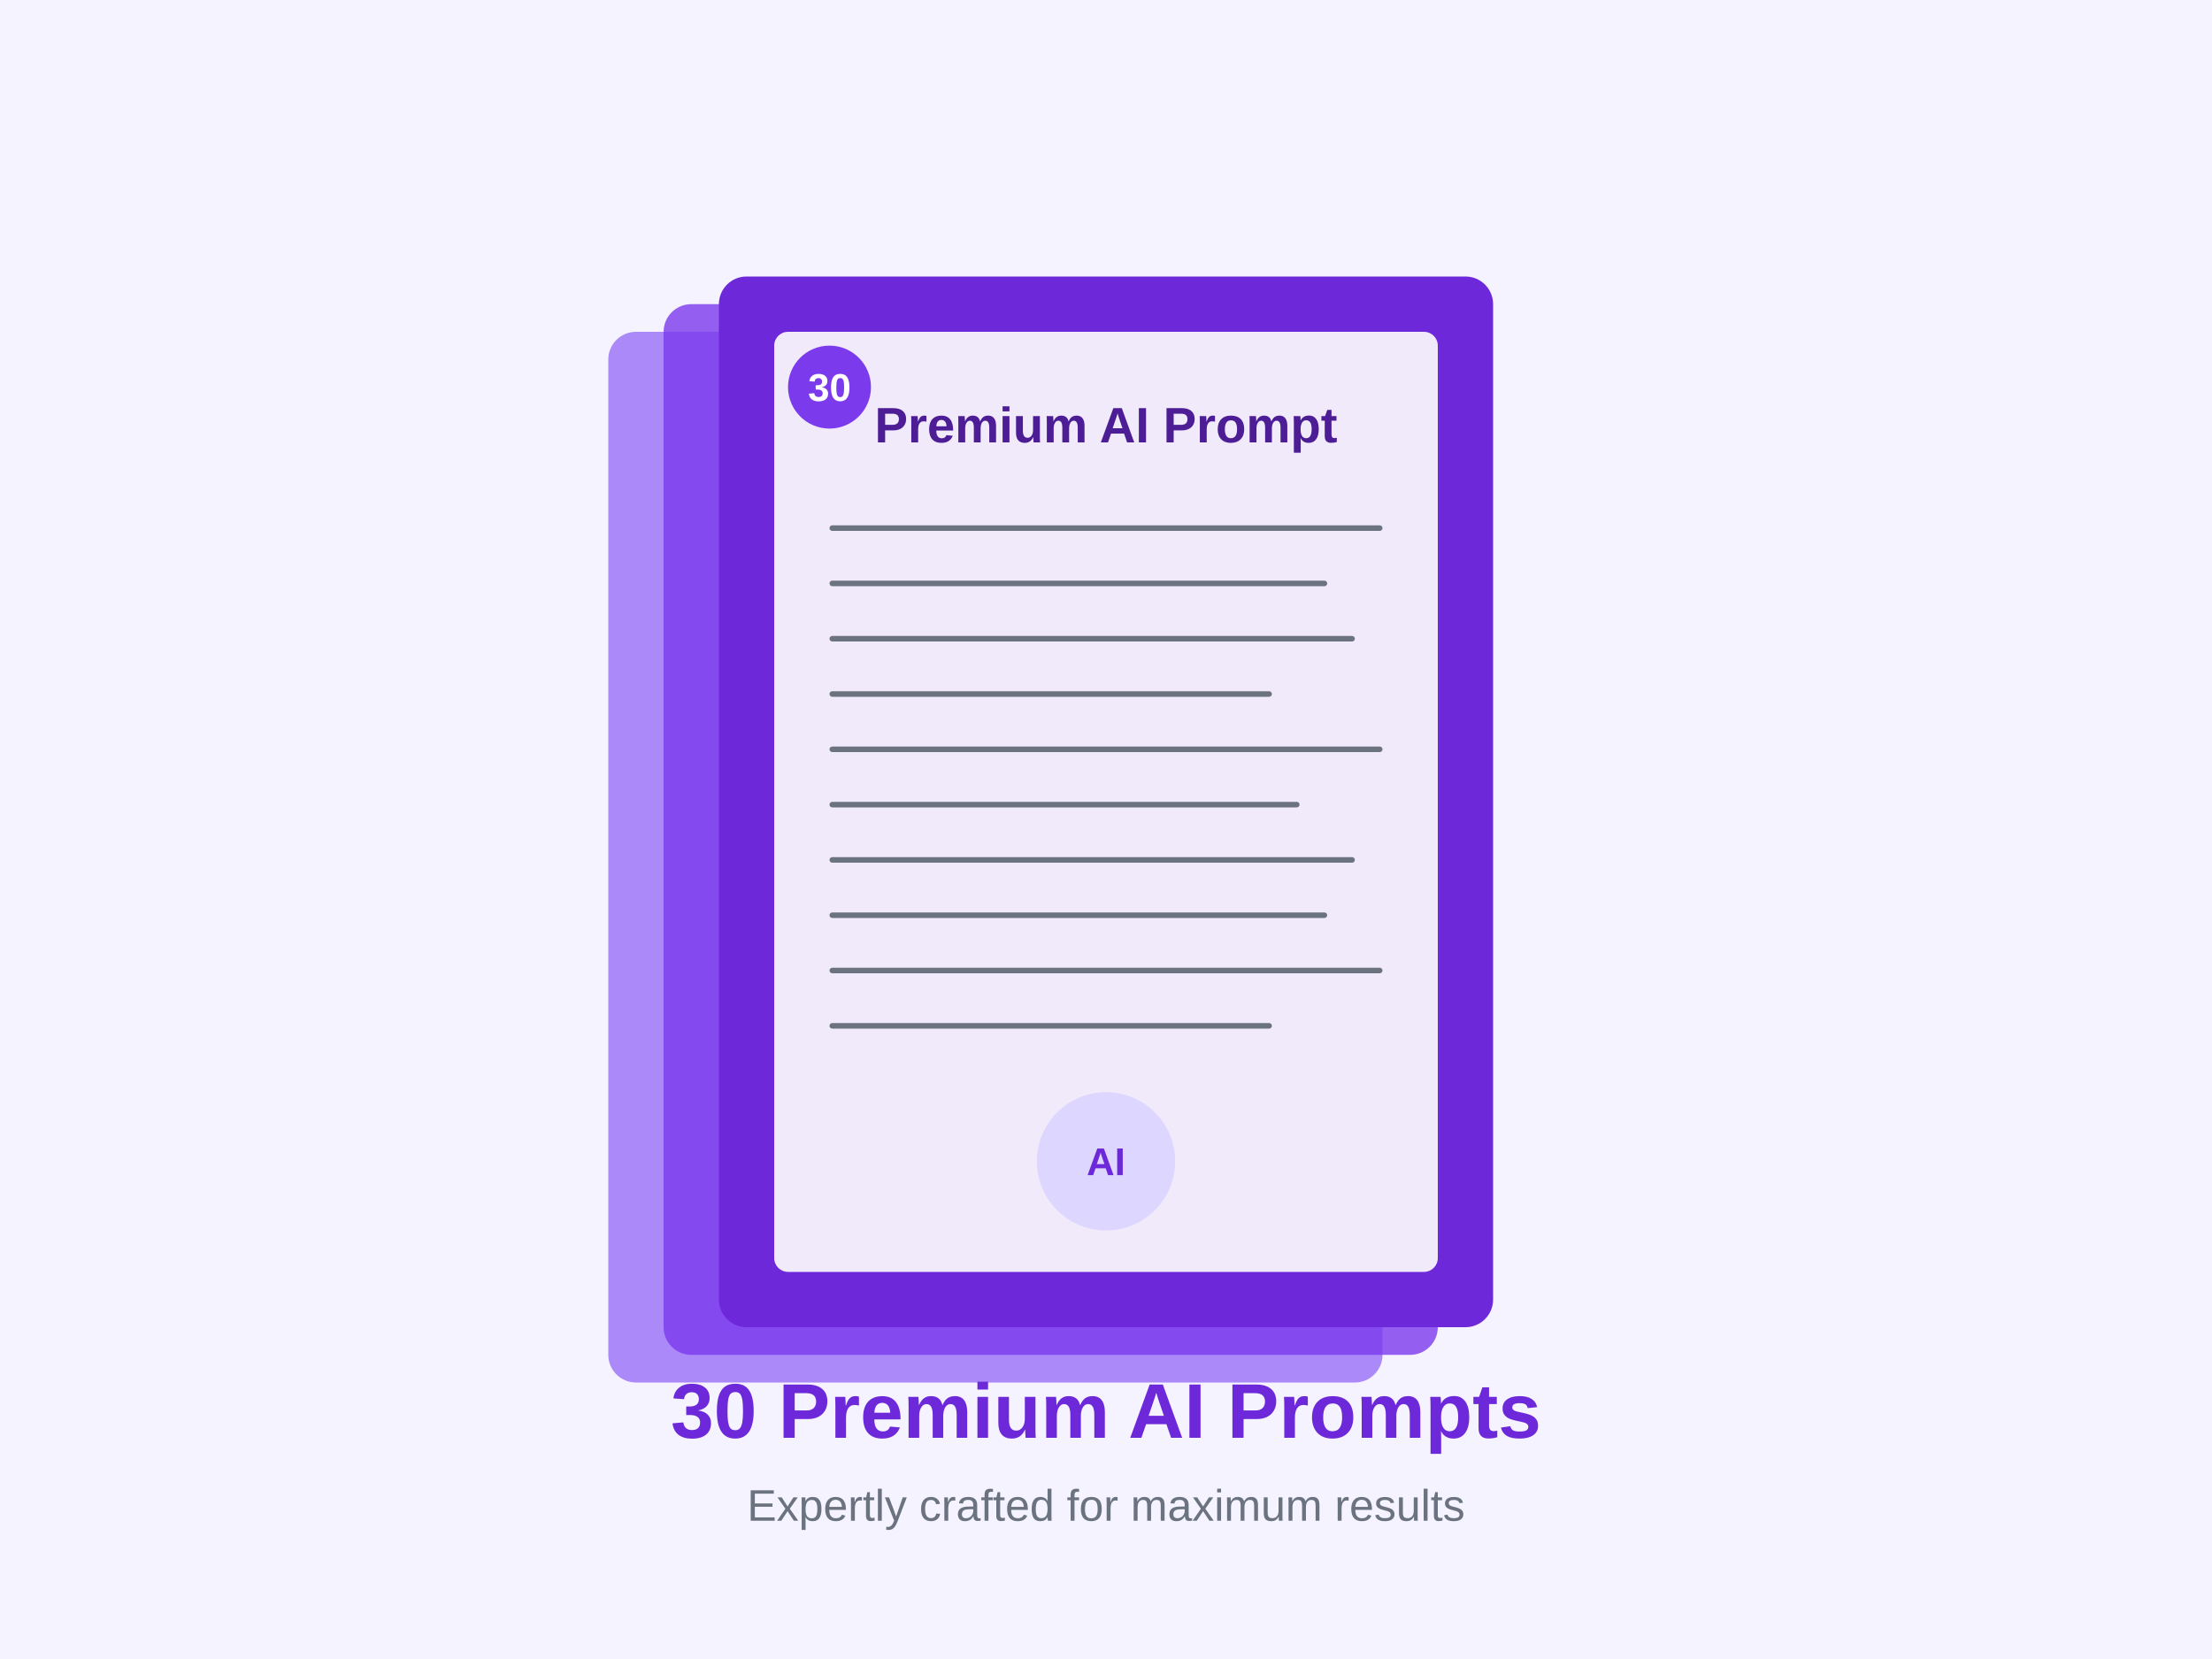
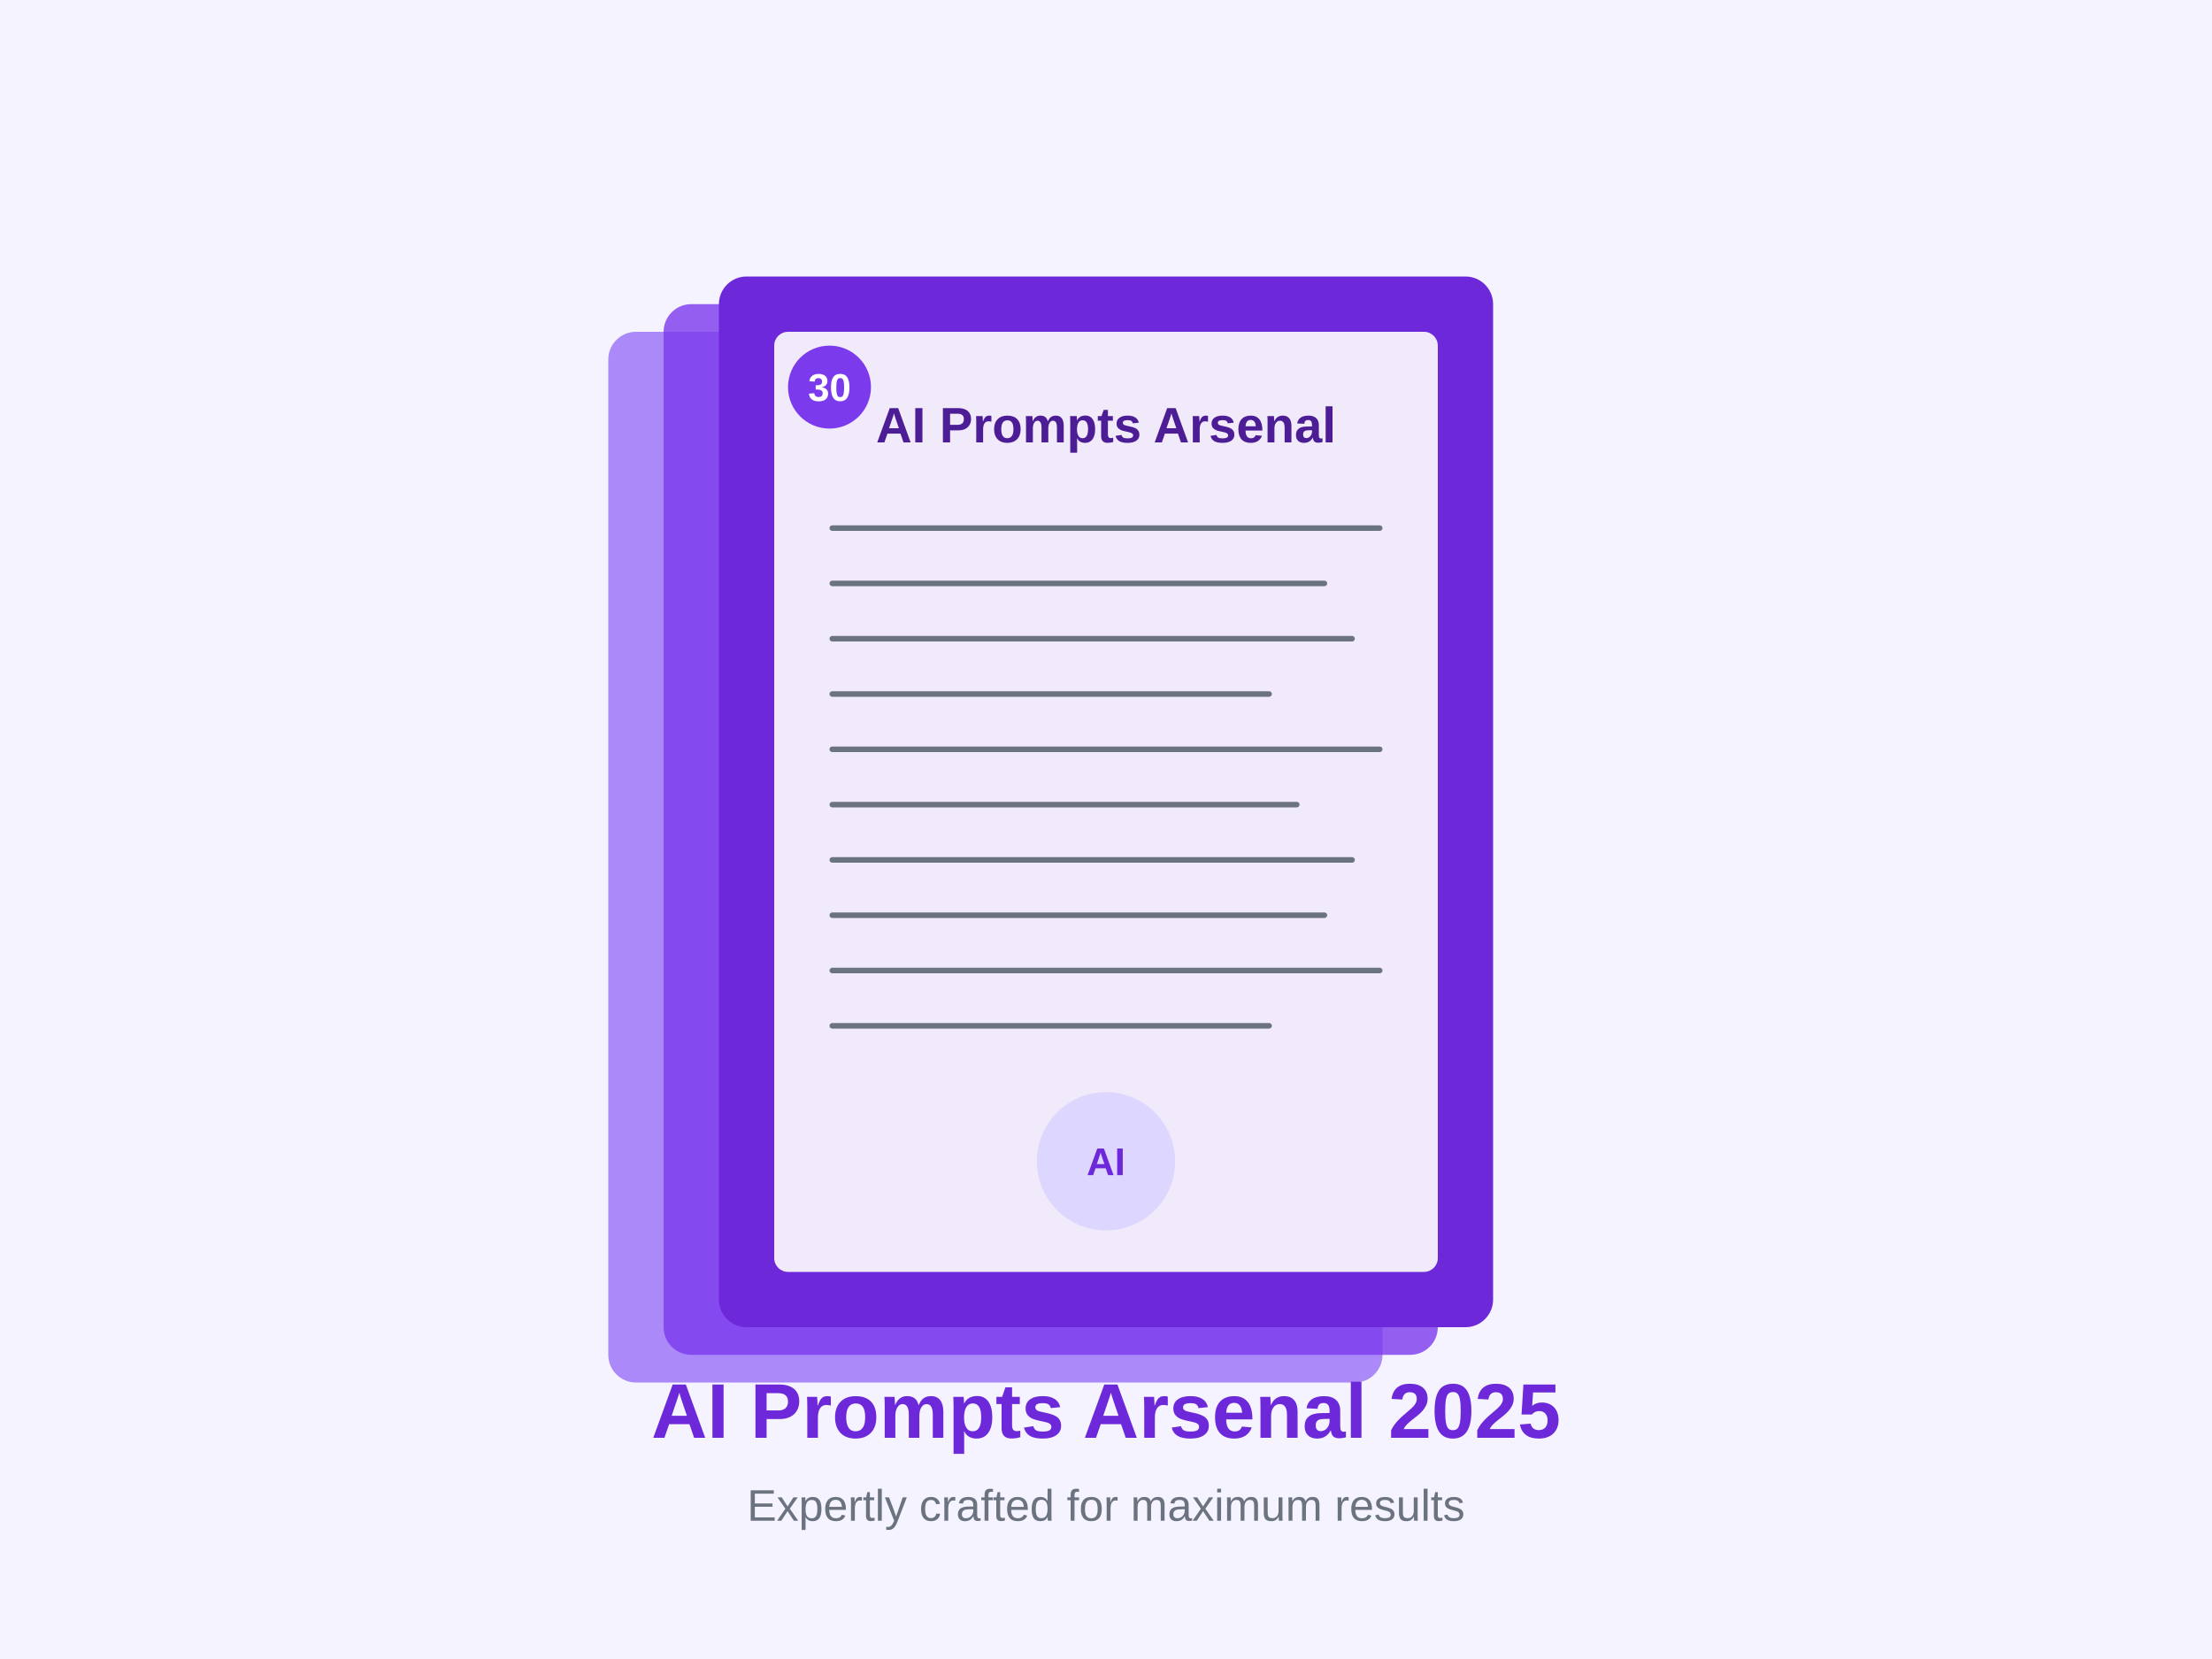
<svg xmlns="http://www.w3.org/2000/svg" width="800" height="600" viewBox="0 0 800 600">
  <rect width="800" height="600" fill="#f5f3ff" />
  <g transform="translate(200, 100)">
    <g transform="translate(20, 20)">
      <rect x="0" y="0" width="280" height="380" rx="10" fill="#8b5cf6" opacity="0.7" />
      <text x="140" y="190" font-family="Arial, sans-serif" font-size="24" font-weight="bold" text-anchor="middle" fill="#ffffff" opacity="0.5">AI Prompt</text>
    </g>
    <g transform="translate(40, 10)">
      <rect x="0" y="0" width="280" height="380" rx="10" fill="#7c3aed" opacity="0.8" />
      <text x="140" y="190" font-family="Arial, sans-serif" font-size="24" font-weight="bold" text-anchor="middle" fill="#ffffff" opacity="0.6">AI Prompt</text>
    </g>
    <g transform="translate(60, 0)">
      <rect x="0" y="0" width="280" height="380" rx="10" fill="#6d28d9" />
      <rect x="20" y="20" width="240" height="340" rx="5" fill="#ffffff" opacity="0.9" />
-       <text x="140" y="60" font-family="Arial, sans-serif" font-size="18" font-weight="bold" text-anchor="middle" fill="#4c1d95">Premium AI Prompt</text>
+       <text x="140" y="60" font-family="Arial, sans-serif" font-size="18" font-weight="bold" text-anchor="middle" fill="#4c1d95">AI Prompts Arsenal</text>
      <circle cx="40" cy="40" r="15" fill="#7c3aed" />
      <text x="40" y="45" font-family="Arial, sans-serif" font-size="14" font-weight="bold" text-anchor="middle" fill="#ffffff">30</text>
      <g fill="#6b7280">
        <rect x="40" y="90" width="200" height="2" rx="1" />
        <rect x="40" y="110" width="180" height="2" rx="1" />
        <rect x="40" y="130" width="190" height="2" rx="1" />
        <rect x="40" y="150" width="160" height="2" rx="1" />
        <rect x="40" y="170" width="200" height="2" rx="1" />
        <rect x="40" y="190" width="170" height="2" rx="1" />
        <rect x="40" y="210" width="190" height="2" rx="1" />
        <rect x="40" y="230" width="180" height="2" rx="1" />
        <rect x="40" y="250" width="200" height="2" rx="1" />
        <rect x="40" y="270" width="160" height="2" rx="1" />
      </g>
      <g transform="translate(140, 320)">
        <circle cx="0" cy="0" r="25" fill="#ddd6fe" />
        <text x="0" y="5" font-family="Arial, sans-serif" font-size="14" font-weight="bold" text-anchor="middle" fill="#6d28d9">AI</text>
      </g>
    </g>
  </g>
-   <text x="400" y="520" font-family="Arial, sans-serif" font-size="28" font-weight="bold" text-anchor="middle" fill="#6d28d9">30 Premium AI Prompts</text>
+   <text x="400" y="520" font-family="Arial, sans-serif" font-size="28" font-weight="bold" text-anchor="middle" fill="#6d28d9">AI Prompts Arsenal 2025</text>
  <text x="400" y="550" font-family="Arial, sans-serif" font-size="16" text-anchor="middle" fill="#6b7280">Expertly crafted for maximum results</text>
</svg>
